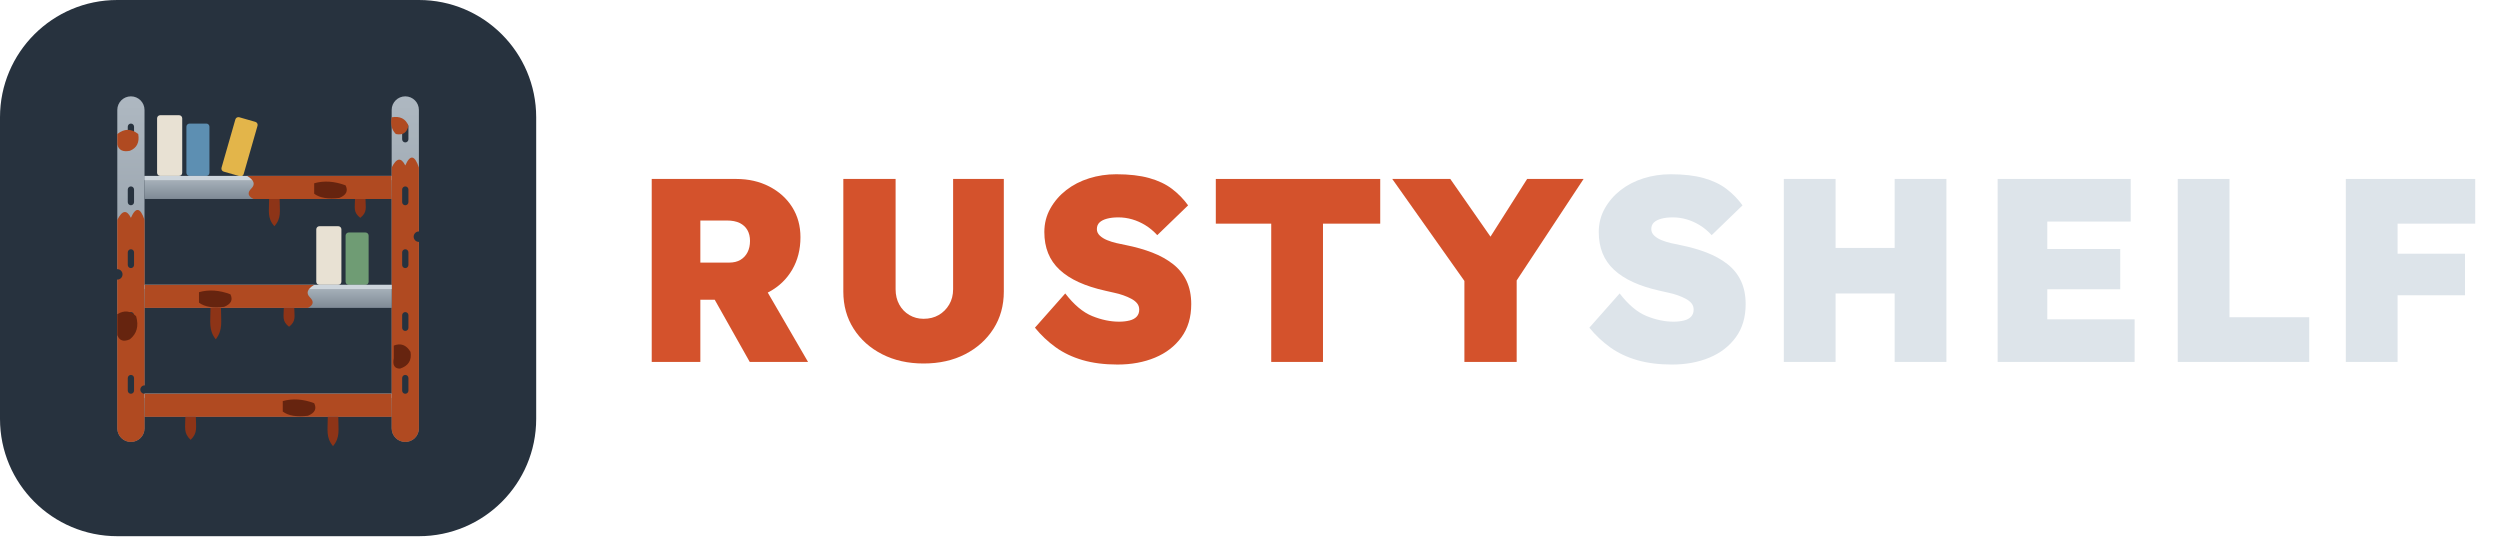
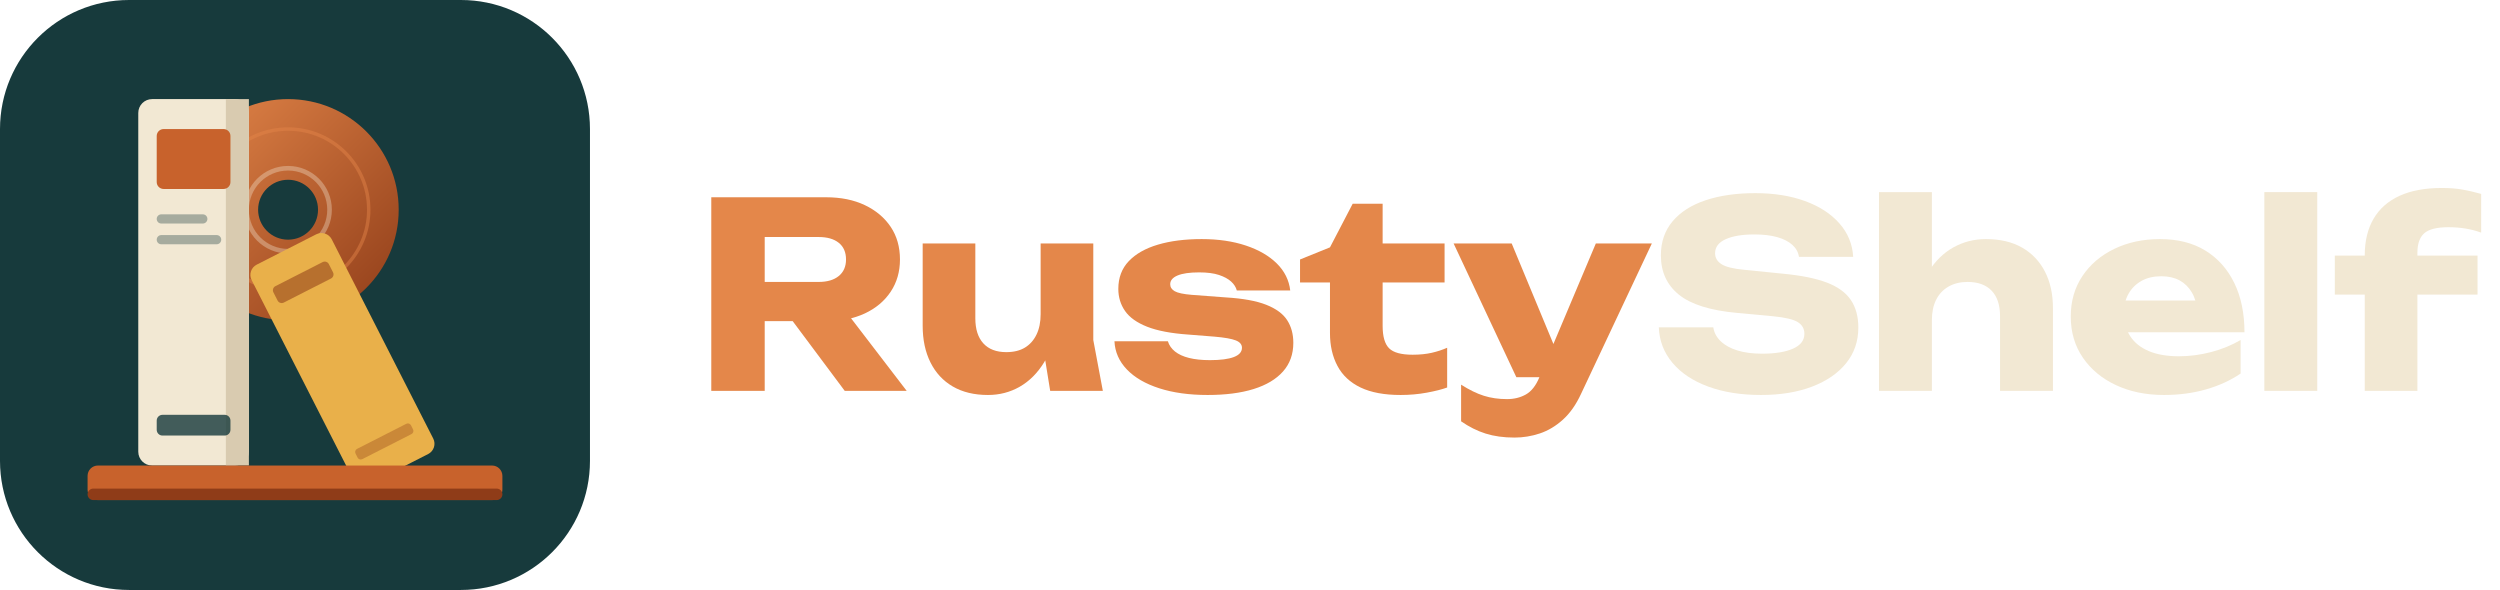
- <svg xmlns="http://www.w3.org/2000/svg" viewBox="0 0 746 160" width="746" height="160" role="img" aria-label="RUSTYSHELF">
+ <svg xmlns="http://www.w3.org/2000/svg" viewBox="0 0 678 160" width="678" height="160" role="img" aria-label="RustyShelf">
  <svg x="0" y="0" width="160" height="160" viewBox="0 0 512 512">
-     <rect width="512" height="512" rx="112" fill="#27323e" />
+     <rect width="512" height="512" rx="112" fill="#173a3c" />
    <defs>
-       <linearGradient id="st" x1="0" x2="0" y1="0" y2="1">
-         <stop offset="0" stop-color="#aeb8c1" />
-         <stop offset="1" stop-color="#7f8a95" />
+       <linearGradient id="cu" x1="0" x2="1" y1="0" y2="1">
+         <stop offset="0" stop-color="#e4874a" />
+         <stop offset="1" stop-color="#8f3c18" />
      </linearGradient>
    </defs>
-     <rect x="112" y="92" width="26" height="330" rx="13" fill="url(#st)" />
-     <path d="M112 210 q7 -14 13 -2 q7 -16 13 2 V409 a13 13 0 0 1 -26 0 Z" fill="#b04a21" />
-     <rect x="122" y="118" width="6" height="18" rx="3" fill="#27323e" />
-     <rect x="122" y="178" width="6" height="18" rx="3" fill="#27323e" />
-     <rect x="122" y="238" width="6" height="18" rx="3" fill="#27323e" />
-     <rect x="122" y="298" width="6" height="18" rx="3" fill="#27323e" />
-     <rect x="122" y="358" width="6" height="18" rx="3" fill="#27323e" />
-     <rect x="374" y="92" width="26" height="330" rx="13" fill="url(#st)" />
-     <path d="M374 160 q7 -14 13 -2 q7 -16 13 2 V409 a13 13 0 0 1 -26 0 Z" fill="#b04a21" />
-     <rect x="384" y="118" width="6" height="18" rx="3" fill="#27323e" />
-     <rect x="384" y="178" width="6" height="18" rx="3" fill="#27323e" />
-     <rect x="384" y="238" width="6" height="18" rx="3" fill="#27323e" />
-     <rect x="384" y="298" width="6" height="18" rx="3" fill="#27323e" />
-     <rect x="384" y="358" width="6" height="18" rx="3" fill="#27323e" />
-     <path d="M112 128 q10 -8 20 0 q2 12 -8 16 q-10 2 -12 -6 Z" fill="#b04a21" />
-     <path d="M374 112 q12 -2 16 8 q-2 10 -12 8 q-6 -6 -4 -16 Z" fill="#b04a21" />
-     <path d="M112 300 q10 -6 18 2 q4 14 -6 22 q-9 4 -12 -4 Z" fill="#66240f" />
-     <path d="M376 330 q10 -4 16 6 q2 12 -10 16 q-8 0 -6 -10 Z" fill="#66240f" />
-     <circle cx="112" cy="262" r="5" fill="#27323e" />
-     <circle cx="400" cy="226" r="5" fill="#27323e" />
-     <circle cx="138" cy="372" r="4" fill="#27323e" />
-     <rect x="150" y="110" width="24" height="58" rx="3" fill="#e8e1d3" />
-     <rect x="178" y="118" width="22" height="50" rx="3" fill="#5d8fb2" />
-     <g transform="rotate(16 228 168)">
-       <rect x="210" y="114" width="22" height="54" rx="3" fill="#e3b54a" />
+     <circle cx="250" cy="182" r="96" fill="url(#cu)" />
+     <circle cx="250" cy="182" r="70" fill="none" stroke="#e4874a" stroke-opacity=".45" stroke-width="3" />
+     <circle cx="250" cy="182" r="26" fill="#173a3c" />
+     <circle cx="250" cy="182" r="36" fill="none" stroke="#f2e8d3" stroke-opacity=".35" stroke-width="4" />
+     <g transform="rotate(-27 352 404)">
+       <rect x="306" y="190" width="78" height="214" rx="10" fill="#e9b04a" />
+       <rect x="318" y="214" width="54" height="16" rx="4" fill="#8f3c18" fill-opacity=".55" />
+       <rect x="318" y="372" width="54" height="10" rx="3" fill="#8f3c18" fill-opacity=".35" />
    </g>
-     <rect x="302" y="216" width="24" height="56" rx="3" fill="#e8e1d3" />
-     <rect x="330" y="222" width="22" height="50" rx="3" fill="#6f9c74" />
-     <rect x="138" y="168" width="236" height="22" fill="url(#st)" />
-     <rect x="138" y="168" width="236" height="4" fill="#cdd5dc" />
-     <path d="M236 168 q10 6 4 12 q-6 6 2 10 H374 V168 Z" fill="#b04a21" />
-     <path d="M300 175 q14 -4 30 2 q4 8 -6 12 q-16 2 -24 -4 Z" fill="#66240f" />
-     <path d="M257 190 C257 201.7 255 208.2 262 216 C269 208.2 267 201.7 267 190 Z" fill="#8d3417" />
-     <path d="M339 190 C339 198.1 337 202.6 344 208 C351 202.6 349 198.1 349 190 Z" fill="#8d3417" />
-     <rect x="138" y="272" width="236" height="22" fill="url(#st)" />
-     <rect x="138" y="272" width="236" height="4" fill="#cdd5dc" />
-     <path d="M138 272 H300 q-10 6 -4 12 q6 6 -2 10 H138 Z" fill="#b04a21" />
-     <path d="M190 279 q14 -4 30 2 q4 8 -6 12 q-16 2 -24 -4 Z" fill="#66240f" />
-     <path d="M201 294 C201 307.5 199 315.0 206 324 C213 315.0 211 307.5 211 294 Z" fill="#8d3417" />
-     <path d="M271 294 C271 302.1 269 306.6 276 312 C283 306.6 281 302.1 281 294 Z" fill="#8d3417" />
-     <rect x="138" y="376" width="236" height="22" fill="url(#st)" />
-     <rect x="138" y="376" width="236" height="4" fill="#cdd5dc" />
-     <rect x="138" y="376" width="236" height="22" fill="#b04a21" />
-     <path d="M270 383 q14 -4 30 2 q4 8 -6 12 q-16 2 -24 -4 Z" fill="#66240f" />
-     <path d="M177 398 C177 407.9 175 413.4 182 420 C189 413.4 187 407.9 187 398 Z" fill="#8d3417" />
-     <path d="M313 398 C313 410.6 311 417.6 318 426 C325 417.6 323 410.6 323 398 Z" fill="#8d3417" />
+     <rect x="120" y="86" width="96" height="318" rx="12" fill="#f2e8d3" />
+     <rect x="196" y="86" width="20" height="318" fill="#d9cbb0" />
+     <rect x="136" y="112" width="64" height="52" rx="6" fill="#c8622c" />
+     <rect x="136" y="186" width="44" height="8" rx="4" fill="#173a3c" fill-opacity=".35" />
+     <rect x="136" y="204" width="56" height="8" rx="4" fill="#173a3c" fill-opacity=".35" />
+     <rect x="136" y="360" width="64" height="18" rx="5" fill="#173a3c" fill-opacity=".8" />
+     <rect x="76" y="404" width="360" height="30" rx="9" fill="#c8622c" />
+     <rect x="76" y="424" width="360" height="10" rx="5" fill="#8f3c18" />
  </svg>
-   <path d="M194.474 108.0V53.4H219.668Q225.206 53.4 229.574 55.662Q233.942 57.924 236.399 61.824Q238.856 65.724 238.856 70.794Q238.856 76.254 236.399 80.466Q233.942 84.678 229.574 87.057Q225.206 89.436 219.668 89.436H208.982V108.0ZM223.724 108.0 209.84 83.352 225.674 81.402 241.118 108.0ZM208.982 78.36H217.562Q219.59 78.36 220.955 77.541Q222.32 76.722 223.061 75.279Q223.802 73.836 223.802 71.886Q223.802 70.014 223.022 68.649Q222.242 67.284 220.721 66.543Q219.2 65.802 216.938 65.802H208.982Z" fill="#d4522c" />
-   <path d="M275.594 108.468Q268.652 108.468 263.231 105.699Q257.81 102.93 254.729 98.094Q251.648 93.258 251.648 87.018V53.4H267.248V86.316Q267.248 88.89 268.34 90.879Q269.432 92.868 271.343 93.999Q273.254 95.13 275.594 95.13Q278.168 95.13 280.118 93.999Q282.068 92.868 283.238 90.879Q284.408 88.89 284.408 86.316V53.4H299.54V87.018Q299.54 93.258 296.459 98.094Q293.378 102.93 287.996 105.699Q282.614 108.468 275.594 108.468Z" fill="#d4522c" />
-   <path d="M333.47 108.78Q327.62 108.78 323.057 107.454Q318.494 106.128 315.023 103.632Q311.552 101.136 308.822 97.782L317.87 87.564Q321.77 92.634 325.904 94.311Q330.038 95.988 333.938 95.988Q335.654 95.988 337.058 95.637Q338.462 95.286 339.203 94.467Q339.944 93.648 339.944 92.4Q339.944 91.308 339.32 90.528Q338.696 89.748 337.604 89.163Q336.512 88.578 335.186 88.11Q333.86 87.642 332.534 87.369Q331.208 87.096 329.96 86.784Q325.358 85.77 321.926 84.21Q318.494 82.65 316.193 80.505Q313.892 78.36 312.761 75.552Q311.63 72.744 311.63 69.234Q311.63 65.412 313.424 62.214Q315.218 59.016 318.182 56.715Q321.146 54.414 325.007 53.205Q328.868 51.996 333.08 51.996Q338.852 51.996 342.908 53.127Q346.964 54.258 349.733 56.364Q352.502 58.47 354.53 61.278L345.326 70.17Q343.688 68.376 341.777 67.206Q339.866 66.036 337.838 65.451Q335.81 64.866 333.704 64.866Q331.754 64.866 330.311 65.256Q328.868 65.646 328.088 66.387Q327.308 67.128 327.308 68.376Q327.308 69.468 328.166 70.287Q329.024 71.106 330.35 71.652Q331.676 72.198 333.197 72.549Q334.718 72.9 335.966 73.134Q340.256 73.992 343.805 75.357Q347.354 76.722 350.006 78.789Q352.658 80.856 354.062 83.82Q355.466 86.784 355.466 90.762Q355.466 96.612 352.541 100.629Q349.616 104.646 344.663 106.713Q339.71 108.78 333.47 108.78Z" fill="#d4522c" />
-   <path d="M379.334 108.0V66.738H362.798V53.4H411.86V66.738H394.778V108.0Z" fill="#d4522c" />
-   <path d="M436.976 108.0V80.778L437.522 84.6L415.448 53.4H432.764L449.612 77.58L440.486 77.346L455.696 53.4H472.544L451.406 85.458L452.576 80.154V108.0Z" fill="#d4522c" />
-   <path d="M498.908 108.78Q493.058 108.78 488.495 107.454Q483.932 106.128 480.461 103.632Q476.99 101.136 474.26 97.782L483.308 87.564Q487.208 92.634 491.342 94.311Q495.476 95.988 499.376 95.988Q501.092 95.988 502.496 95.637Q503.9 95.286 504.641 94.467Q505.382 93.648 505.382 92.4Q505.382 91.308 504.758 90.528Q504.134 89.748 503.042 89.163Q501.95 88.578 500.624 88.11Q499.298 87.642 497.972 87.369Q496.646 87.096 495.398 86.784Q490.796 85.77 487.364 84.21Q483.932 82.65 481.631 80.505Q479.33 78.36 478.199 75.552Q477.068 72.744 477.068 69.234Q477.068 65.412 478.862 62.214Q480.656 59.016 483.62 56.715Q486.584 54.414 490.445 53.205Q494.306 51.996 498.518 51.996Q504.29 51.996 508.346 53.127Q512.402 54.258 515.171 56.364Q517.94 58.47 519.968 61.278L510.764 70.17Q509.126 68.376 507.215 67.206Q505.304 66.036 503.276 65.451Q501.248 64.866 499.142 64.866Q497.192 64.866 495.749 65.256Q494.306 65.646 493.526 66.387Q492.746 67.128 492.746 68.376Q492.746 69.468 493.604 70.287Q494.462 71.106 495.788 71.652Q497.114 72.198 498.635 72.549Q500.156 72.9 501.404 73.134Q505.694 73.992 509.243 75.357Q512.792 76.722 515.444 78.789Q518.096 80.856 519.5 83.82Q520.904 86.784 520.904 90.762Q520.904 96.612 517.979 100.629Q515.054 104.646 510.101 106.713Q505.148 108.78 498.908 108.78Z" fill="#dde4ea" />
-   <path d="M565.364 108.0V53.4H580.808V108.0ZM532.292 108.0V53.4H547.736V108.0ZM538.142 87.564 538.22 73.992H573.866V87.564Z" fill="#dde4ea" />
-   <path d="M596.096 108.0V53.4H635.798V66.114H610.916V95.286H636.968V108.0ZM603.428 86.316V74.304H632.678V86.316Z" fill="#dde4ea" />
-   <path d="M649.838 108.0V53.4H665.282V94.662H689.072V108.0Z" fill="#dde4ea" />
-   <path d="M699.992 108.0V53.4H715.436V108.0ZM707.324 88.11V75.708H735.56V88.11ZM707.324 66.738V53.4H738.602V66.738Z" fill="#dde4ea" />
+   <path d="M202.91 76.46H222.02Q225.52 76.46 227.48 74.85Q229.44 73.24 229.44 70.37Q229.44 67.43 227.48 65.855Q225.52 64.28 222.02 64.28H200.88L207.39 57.35V106.0H192.9V53.5H224.05Q230.07 53.5 234.55 55.635Q239.03 57.77 241.55 61.515Q244.07 65.26 244.07 70.37Q244.07 75.34 241.55 79.12Q239.03 82.9 234.55 85.0Q230.07 87.1 224.05 87.1H202.91ZM210.75 81.43H227.06L245.89 106.0H229.09Z" fill="#e4874a" />
+   <path d="M267.94 107.12Q262.34 107.12 258.385 104.81Q254.43 102.5 252.33 98.265Q250.23 94.03 250.23 88.36V66.03H264.51V86.33Q264.51 90.74 266.68 93.12Q268.85 95.5 272.91 95.5Q275.92 95.5 277.95 94.275Q279.98 93.05 281.1 90.74Q282.22 88.43 282.22 85.21L286.63 87.52Q285.86 93.89 283.165 98.265Q280.47 102.64 276.55 104.88Q272.63 107.12 267.94 107.12ZM284.81 106.0 282.22 89.97V66.03H296.5V92.21L299.09 106.0Z" fill="#e4874a" />
+   <path d="M350.75 92.98Q350.75 97.6 347.95 100.75Q345.15 103.9 339.97 105.51Q334.79 107.12 327.51 107.12Q320.02 107.12 314.385 105.3Q308.75 103.48 305.6 100.19Q302.45 96.9 302.24 92.56H316.73Q317.22 94.17 318.655 95.325Q320.09 96.48 322.47 97.075Q324.85 97.67 328.14 97.67Q332.41 97.67 334.615 96.83Q336.82 95.99 336.82 94.31Q336.82 92.98 335.14 92.315Q333.46 91.65 329.4 91.3L322.33 90.74Q315.26 90.25 311.095 88.605Q306.93 86.96 305.11 84.335Q303.29 81.71 303.29 78.35Q303.29 73.8 306.125 70.825Q308.96 67.85 314.035 66.345Q319.11 64.84 325.9 64.84Q332.62 64.84 337.87 66.59Q343.12 68.34 346.27 71.455Q349.42 74.57 349.91 78.77H335.42Q335.07 77.44 333.88 76.355Q332.69 75.27 330.59 74.57Q328.49 73.87 325.2 73.87Q321.35 73.87 319.355 74.71Q317.36 75.55 317.36 77.09Q317.36 78.28 318.585 78.98Q319.81 79.68 323.17 79.96L332.48 80.66Q339.41 81.08 343.4 82.655Q347.39 84.23 349.07 86.82Q350.75 89.41 350.75 92.98Z" fill="#e4874a" />
+   <path d="M352.57 76.6V70.37L360.69 67.08L366.85 55.25H374.97V66.03H391.77V76.6H374.97V88.36Q374.97 92.7 376.72 94.45Q378.47 96.2 383.09 96.2Q386.03 96.2 388.305 95.675Q390.58 95.15 392.47 94.31V105.09Q390.37 105.86 386.94 106.49Q383.51 107.12 379.87 107.12Q373.22 107.12 368.985 105.09Q364.75 103.06 362.72 99.245Q360.69 95.43 360.69 90.32V76.6Z" fill="#e4874a" />
+   <path d="M410.74 118.67Q406.33 118.67 402.9 117.585Q399.47 116.5 396.25 114.26V104.32Q399.54 106.42 402.41 107.33Q405.28 108.24 408.71 108.24Q411.58 108.24 413.82 106.98Q416.06 105.72 417.46 102.36L432.79 66.03H447.98L428.8 106.77Q426.77 111.18 423.865 113.805Q420.96 116.43 417.6 117.55Q414.24 118.67 410.74 118.67ZM411.23 102.29 394.22 66.03H409.97L425.02 102.29Z" fill="#e4874a" />
+   <path d="M449.87 88.78H464.64Q464.99 90.95 466.67 92.56Q468.35 94.17 471.185 95.045Q474.02 95.92 477.87 95.92Q483.19 95.92 486.27 94.555Q489.35 93.19 489.35 90.53Q489.35 88.5 487.6 87.38Q485.85 86.26 480.88 85.77L471.08 84.86Q460.23 83.88 455.33 79.925Q450.43 75.97 450.43 69.25Q450.43 63.79 453.615 60.01Q456.8 56.23 462.575 54.305Q468.35 52.38 476.05 52.38Q483.61 52.38 489.49 54.515Q495.37 56.65 498.835 60.57Q502.3 64.49 502.58 69.67H487.88Q487.6 67.78 486.095 66.415Q484.59 65.05 482.0 64.315Q479.41 63.58 475.77 63.58Q470.87 63.58 468.0 64.875Q465.13 66.17 465.13 68.69Q465.13 70.51 466.845 71.63Q468.56 72.75 473.04 73.17L483.47 74.22Q490.96 74.92 495.44 76.635Q499.92 78.35 501.95 81.36Q503.98 84.37 503.98 88.85Q503.98 94.38 500.69 98.475Q497.4 102.57 491.45 104.845Q485.5 107.12 477.59 107.12Q469.47 107.12 463.275 104.845Q457.08 102.57 453.58 98.405Q450.08 94.24 449.87 88.78Z" fill="#f2e8d3" />
+   <path d="M509.58 52.1H523.93V106.0H509.58ZM538.56 64.84Q544.37 64.84 548.395 67.15Q552.42 69.46 554.59 73.66Q556.76 77.86 556.76 83.6V106.0H542.41V85.7Q542.41 81.22 540.135 78.84Q537.86 76.46 533.59 76.46Q530.65 76.46 528.445 77.72Q526.24 78.98 525.085 81.29Q523.93 83.6 523.93 86.75L519.45 84.44Q520.29 78.07 523.02 73.695Q525.75 69.32 529.775 67.08Q533.8 64.84 538.56 64.84Z" fill="#f2e8d3" />
+   <path d="M586.86 107.12Q579.58 107.12 573.875 104.46Q568.17 101.8 564.88 97.005Q561.59 92.21 561.59 85.84Q561.59 79.61 564.74 74.885Q567.89 70.16 573.385 67.5Q578.88 64.84 585.81 64.84Q593.02 64.84 598.095 67.955Q603.17 71.07 605.935 76.74Q608.7 82.41 608.7 90.11H573.14V81.5H600.65L595.96 84.51Q595.68 81.43 594.42 79.295Q593.16 77.16 591.095 76.04Q589.03 74.92 586.16 74.92Q583.01 74.92 580.77 76.18Q578.53 77.44 577.27 79.645Q576.01 81.85 576.01 84.79Q576.01 88.57 577.725 91.195Q579.44 93.82 582.765 95.22Q586.09 96.62 590.92 96.62Q595.33 96.62 599.705 95.465Q604.08 94.31 607.65 92.21V101.31Q603.52 104.11 598.235 105.615Q592.95 107.12 586.86 107.12Z" fill="#f2e8d3" />
+   <path d="M614.09 52.1H628.44V106.0H614.09Z" fill="#f2e8d3" />
+   <path d="M664.0 61.62Q659.31 61.62 657.455 63.265Q655.6 64.91 655.6 68.55V106.0H641.32V69.25Q641.32 63.44 643.7 59.345Q646.08 55.25 650.735 53.115Q655.39 50.98 662.25 50.98Q665.33 50.98 667.745 51.4Q670.16 51.82 672.89 52.59V63.09Q670.79 62.32 668.585 61.97Q666.38 61.62 664.0 61.62ZM633.2 79.89V69.32H671.91V79.89Z" fill="#f2e8d3" />
</svg>
